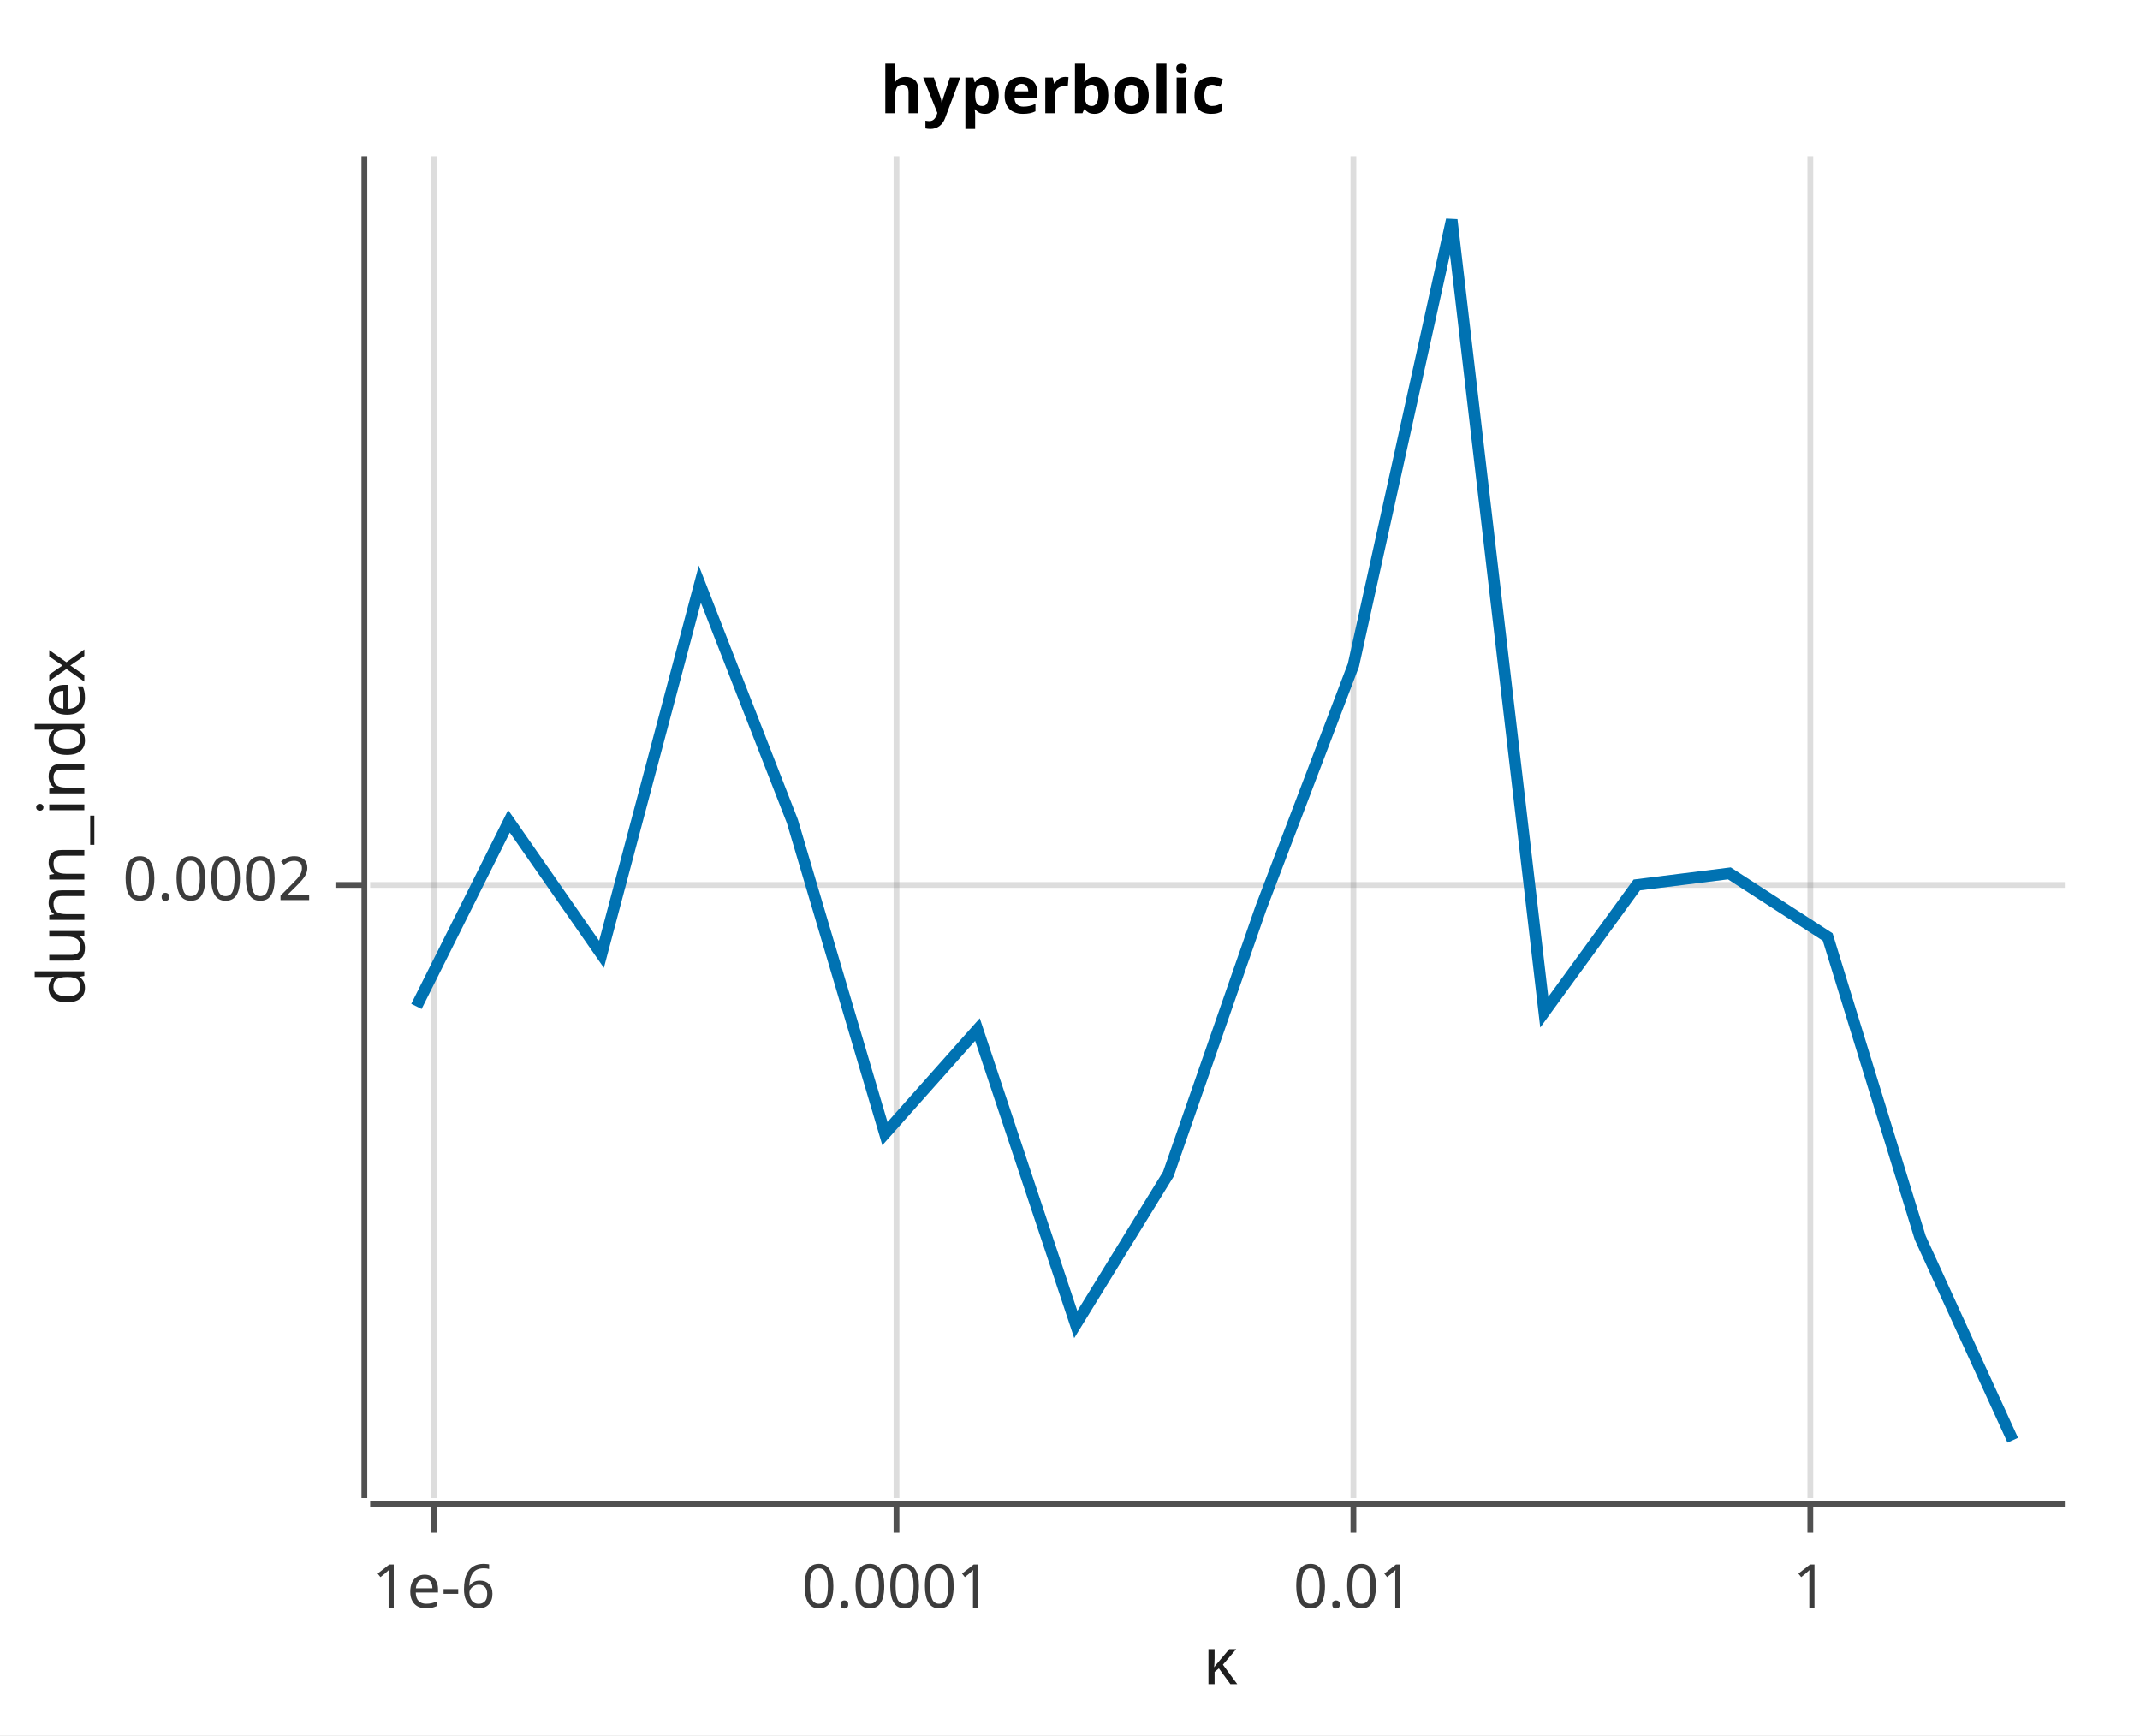
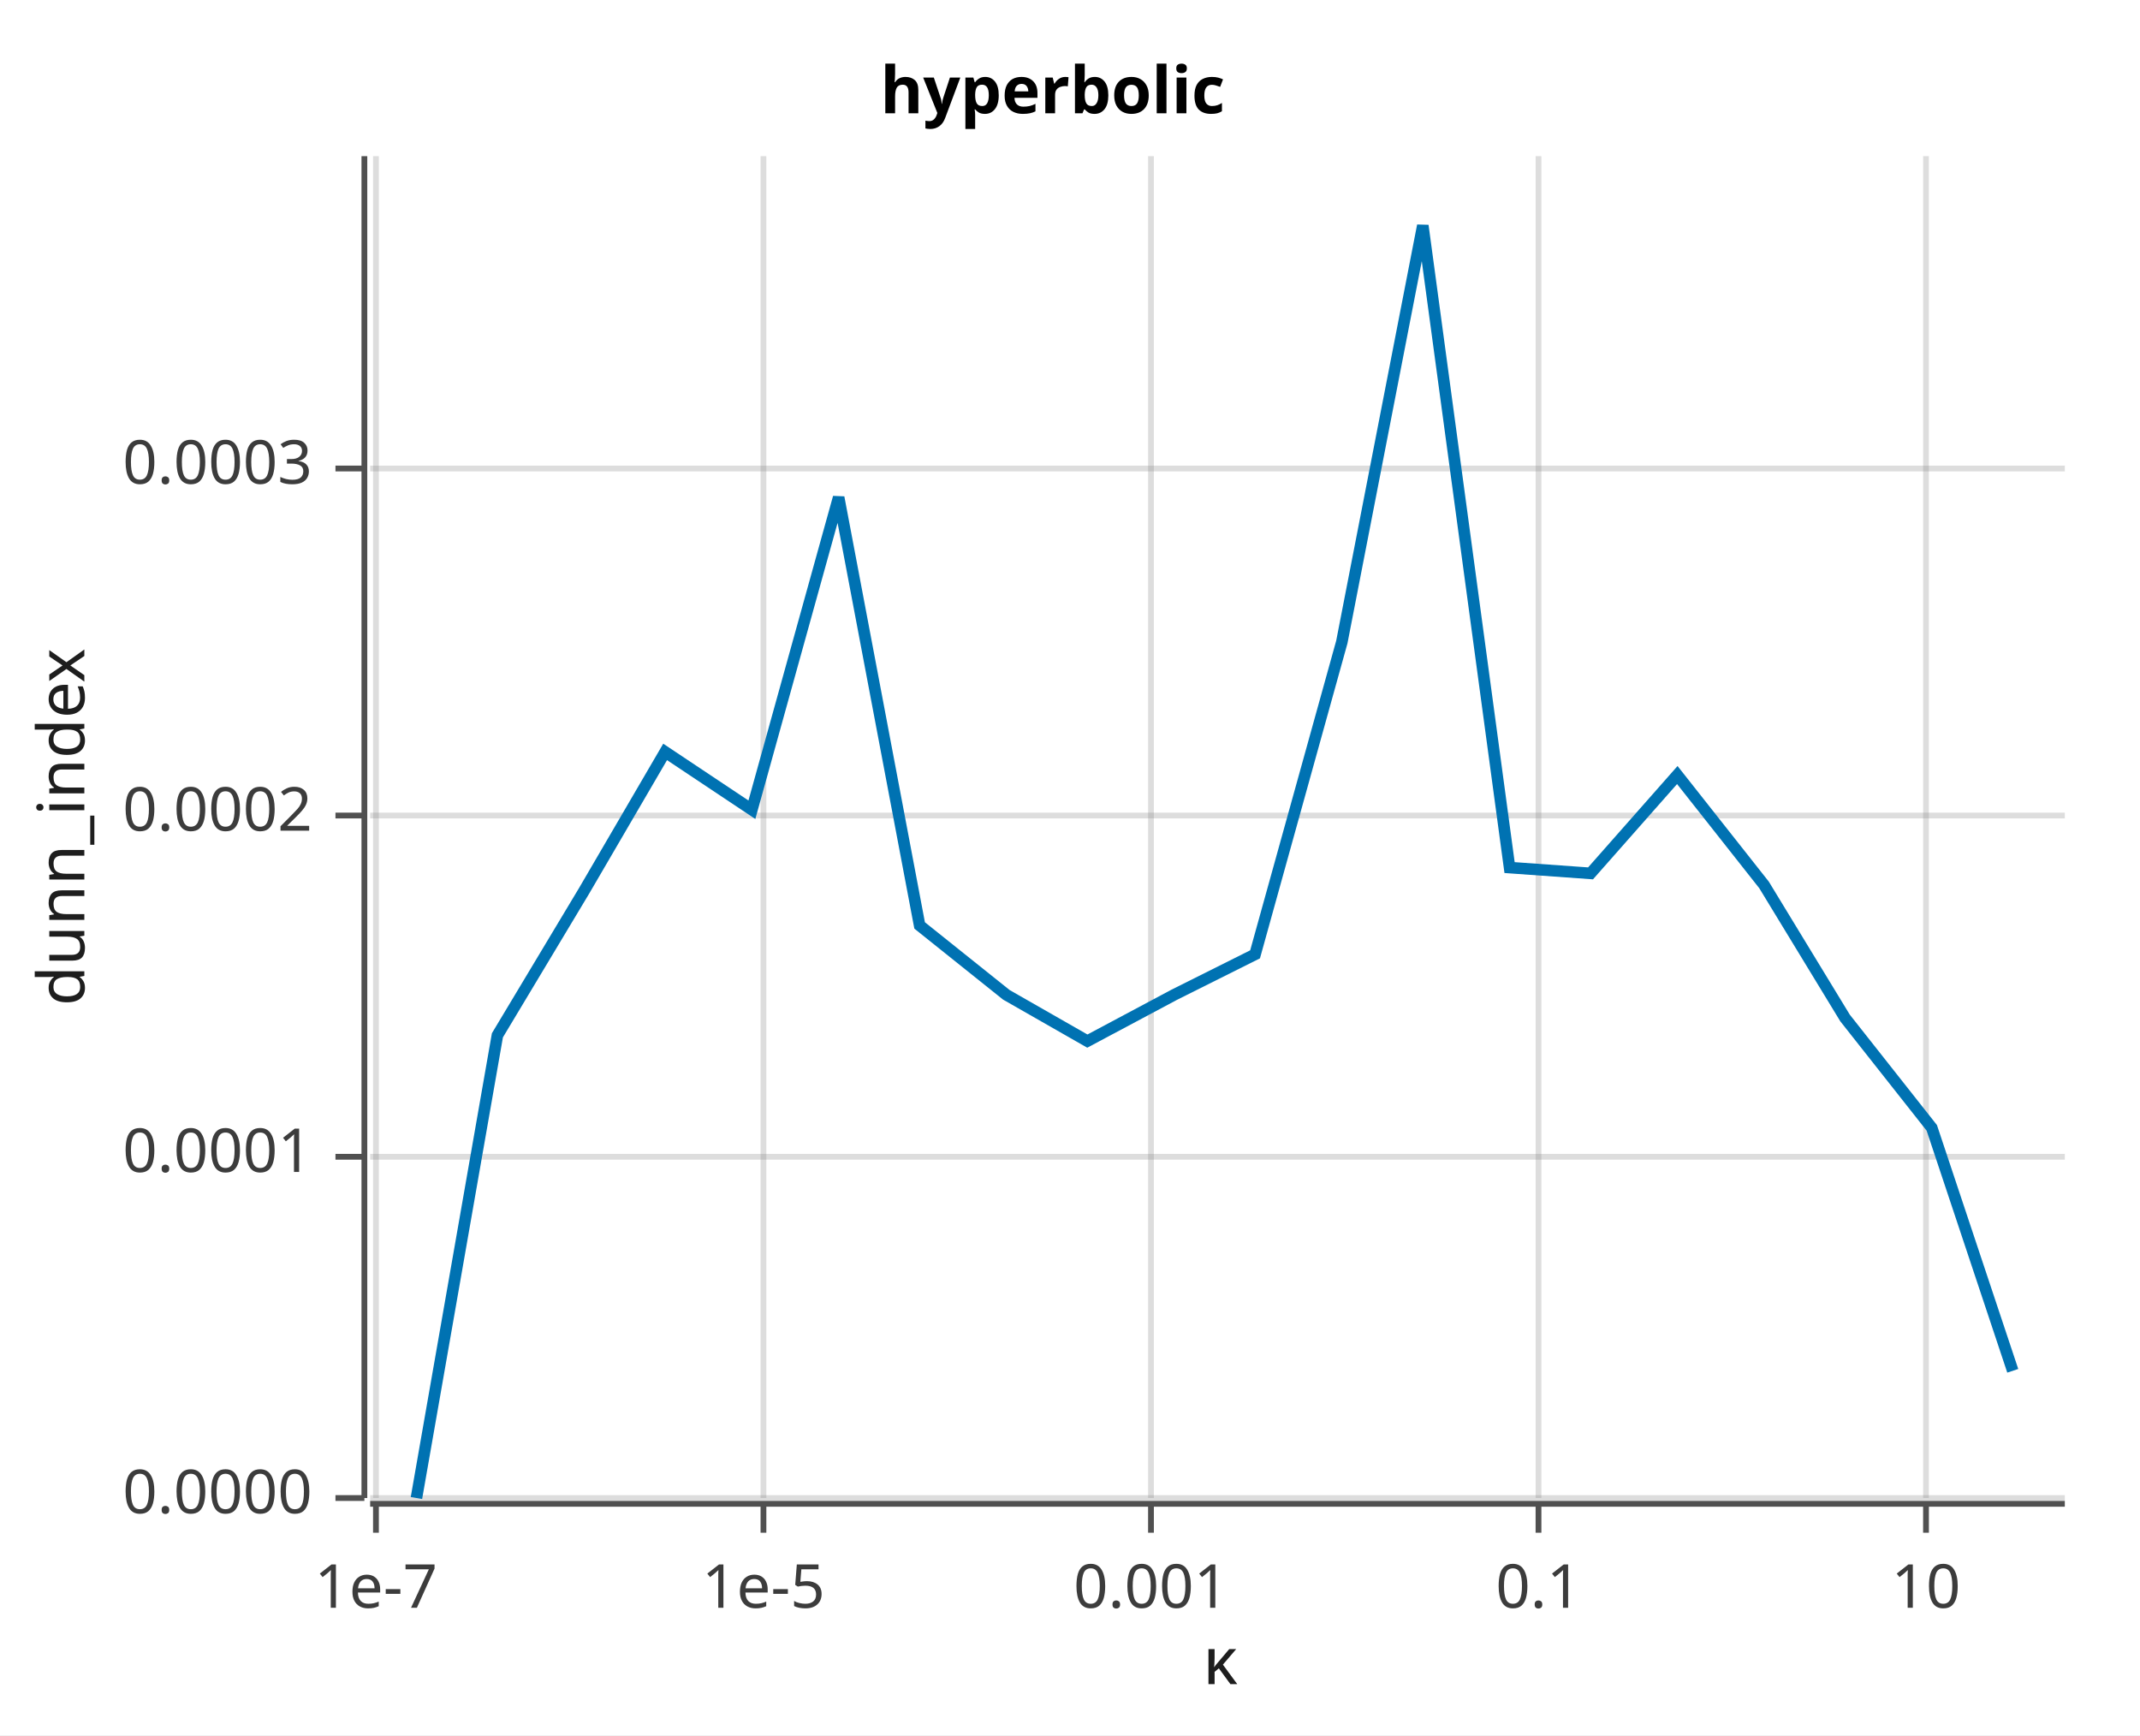
<svg xmlns="http://www.w3.org/2000/svg" width="370" height="300" viewBox="0 0 370 300">
  <rect x="0" y="0" width="370" height="300" opacity="1" fill="#FFFFFF" stroke="none" />
  <text x="182" y="11" dy="0.76em" text-anchor="middle" font-family="sans-serif" font-size="11.29" opacity="1" fill="#000000" font-weight="bold">
hyperbolic
</text>
  <text x="6" y="143" dy="0.76em" text-anchor="middle" font-family="sans-serif" font-size="11.29" opacity="1" fill="#1E1E1E" transform="rotate(270, 6, 143)">
dunn_index
</text>
  <text x="211" y="294" dy="-0.5ex" text-anchor="middle" font-family="sans-serif" font-size="11.29" opacity="1" fill="#1E1E1E">
κ
</text>
-   <line opacity="0.25" stroke="#787878" stroke-width="1" x1="75" y1="259" x2="75" y2="27" />
-   <line opacity="0.25" stroke="#787878" stroke-width="1" x1="155" y1="259" x2="155" y2="27" />
-   <line opacity="0.25" stroke="#787878" stroke-width="1" x1="234" y1="259" x2="234" y2="27" />
-   <line opacity="0.25" stroke="#787878" stroke-width="1" x1="313" y1="259" x2="313" y2="27" />
-   <line opacity="0.25" stroke="#787878" stroke-width="1" x1="64" y1="153" x2="357" y2="153" />
+   <line opacity="0.25" stroke="#787878" stroke-width="1" x1="65" y1="259" x2="65" y2="27" />
+   <line opacity="0.25" stroke="#787878" stroke-width="1" x1="132" y1="259" x2="132" y2="27" />
+   <line opacity="0.25" stroke="#787878" stroke-width="1" x1="199" y1="259" x2="199" y2="27" />
+   <line opacity="0.25" stroke="#787878" stroke-width="1" x1="266" y1="259" x2="266" y2="27" />
+   <line opacity="0.25" stroke="#787878" stroke-width="1" x1="333" y1="259" x2="333" y2="27" />
+   <line opacity="0.25" stroke="#787878" stroke-width="1" x1="64" y1="259" x2="357" y2="259" />
+   <line opacity="0.25" stroke="#787878" stroke-width="1" x1="64" y1="200" x2="357" y2="200" />
+   <line opacity="0.25" stroke="#787878" stroke-width="1" x1="64" y1="141" x2="357" y2="141" />
+   <line opacity="0.25" stroke="#787878" stroke-width="1" x1="64" y1="81" x2="357" y2="81" />
  <polyline fill="none" opacity="1" stroke="#505050" stroke-width="1" points="63,27 63,259 " />
-   <text x="54" y="153" dy="0.5ex" text-anchor="end" font-family="sans-serif" font-size="10.484" opacity="1" fill="#3C3C3C">
+   <text x="54" y="259" dy="0.5ex" text-anchor="end" font-family="sans-serif" font-size="10.484" opacity="1" fill="#3C3C3C">
+ 0.0000
+ </text>
+   <polyline fill="none" opacity="1" stroke="#505050" stroke-width="1" points="58,259 63,259 " />
+   <text x="54" y="200" dy="0.5ex" text-anchor="end" font-family="sans-serif" font-size="10.484" opacity="1" fill="#3C3C3C">
+ 0.0001
+ </text>
+   <polyline fill="none" opacity="1" stroke="#505050" stroke-width="1" points="58,200 63,200 " />
+   <text x="54" y="141" dy="0.5ex" text-anchor="end" font-family="sans-serif" font-size="10.484" opacity="1" fill="#3C3C3C">
0.0002
</text>
-   <polyline fill="none" opacity="1" stroke="#505050" stroke-width="1" points="58,153 63,153 " />
+   <polyline fill="none" opacity="1" stroke="#505050" stroke-width="1" points="58,141 63,141 " />
+   <text x="54" y="81" dy="0.5ex" text-anchor="end" font-family="sans-serif" font-size="10.484" opacity="1" fill="#3C3C3C">
+ 0.0003
+ </text>
+   <polyline fill="none" opacity="1" stroke="#505050" stroke-width="1" points="58,81 63,81 " />
  <polyline fill="none" opacity="1" stroke="#505050" stroke-width="1" points="64,260 357,260 " />
-   <text x="75" y="270" dy="0.76em" text-anchor="middle" font-family="sans-serif" font-size="10.484" opacity="1" fill="#3C3C3C">
- 1e-6
+   <text x="65" y="270" dy="0.76em" text-anchor="middle" font-family="sans-serif" font-size="10.484" opacity="1" fill="#3C3C3C">
+ 1e-7
</text>
-   <polyline fill="none" opacity="1" stroke="#505050" stroke-width="1" points="75,260 75,265 " />
-   <text x="155" y="270" dy="0.76em" text-anchor="middle" font-family="sans-serif" font-size="10.484" opacity="1" fill="#3C3C3C">
- 0.0001
+   <polyline fill="none" opacity="1" stroke="#505050" stroke-width="1" points="65,260 65,265 " />
+   <text x="132" y="270" dy="0.76em" text-anchor="middle" font-family="sans-serif" font-size="10.484" opacity="1" fill="#3C3C3C">
+ 1e-5
</text>
-   <polyline fill="none" opacity="1" stroke="#505050" stroke-width="1" points="155,260 155,265 " />
-   <text x="234" y="270" dy="0.76em" text-anchor="middle" font-family="sans-serif" font-size="10.484" opacity="1" fill="#3C3C3C">
- 0.01
+   <polyline fill="none" opacity="1" stroke="#505050" stroke-width="1" points="132,260 132,265 " />
+   <text x="199" y="270" dy="0.76em" text-anchor="middle" font-family="sans-serif" font-size="10.484" opacity="1" fill="#3C3C3C">
+ 0.001
</text>
-   <polyline fill="none" opacity="1" stroke="#505050" stroke-width="1" points="234,260 234,265 " />
-   <text x="313" y="270" dy="0.76em" text-anchor="middle" font-family="sans-serif" font-size="10.484" opacity="1" fill="#3C3C3C">
- 1
+   <polyline fill="none" opacity="1" stroke="#505050" stroke-width="1" points="199,260 199,265 " />
+   <text x="266" y="270" dy="0.76em" text-anchor="middle" font-family="sans-serif" font-size="10.484" opacity="1" fill="#3C3C3C">
+ 0.1
</text>
-   <polyline fill="none" opacity="1" stroke="#505050" stroke-width="1" points="313,260 313,265 " />
-   <polyline fill="none" opacity="1" stroke="#0072B2" stroke-width="2" points="72,174 88,142 104,165 121,101 137,142 153,196 169,178 186,229 202,203 218,157 234,115 251,38 267,175 283,153 299,151 316,162 332,214 348,249 " />
+   <polyline fill="none" opacity="1" stroke="#505050" stroke-width="1" points="266,260 266,265 " />
+   <text x="333" y="270" dy="0.76em" text-anchor="middle" font-family="sans-serif" font-size="10.484" opacity="1" fill="#3C3C3C">
+ 10
+ </text>
+   <polyline fill="none" opacity="1" stroke="#505050" stroke-width="1" points="333,260 333,265 " />
+   <polyline fill="none" opacity="1" stroke="#0072B2" stroke-width="2" points="72,259 86,179 101,154 115,130 130,140 145,86 159,160 174,172 188,180 203,172 217,165 232,111 246,39 261,150 275,151 290,134 305,153 319,176 334,195 348,237 " />
</svg>
